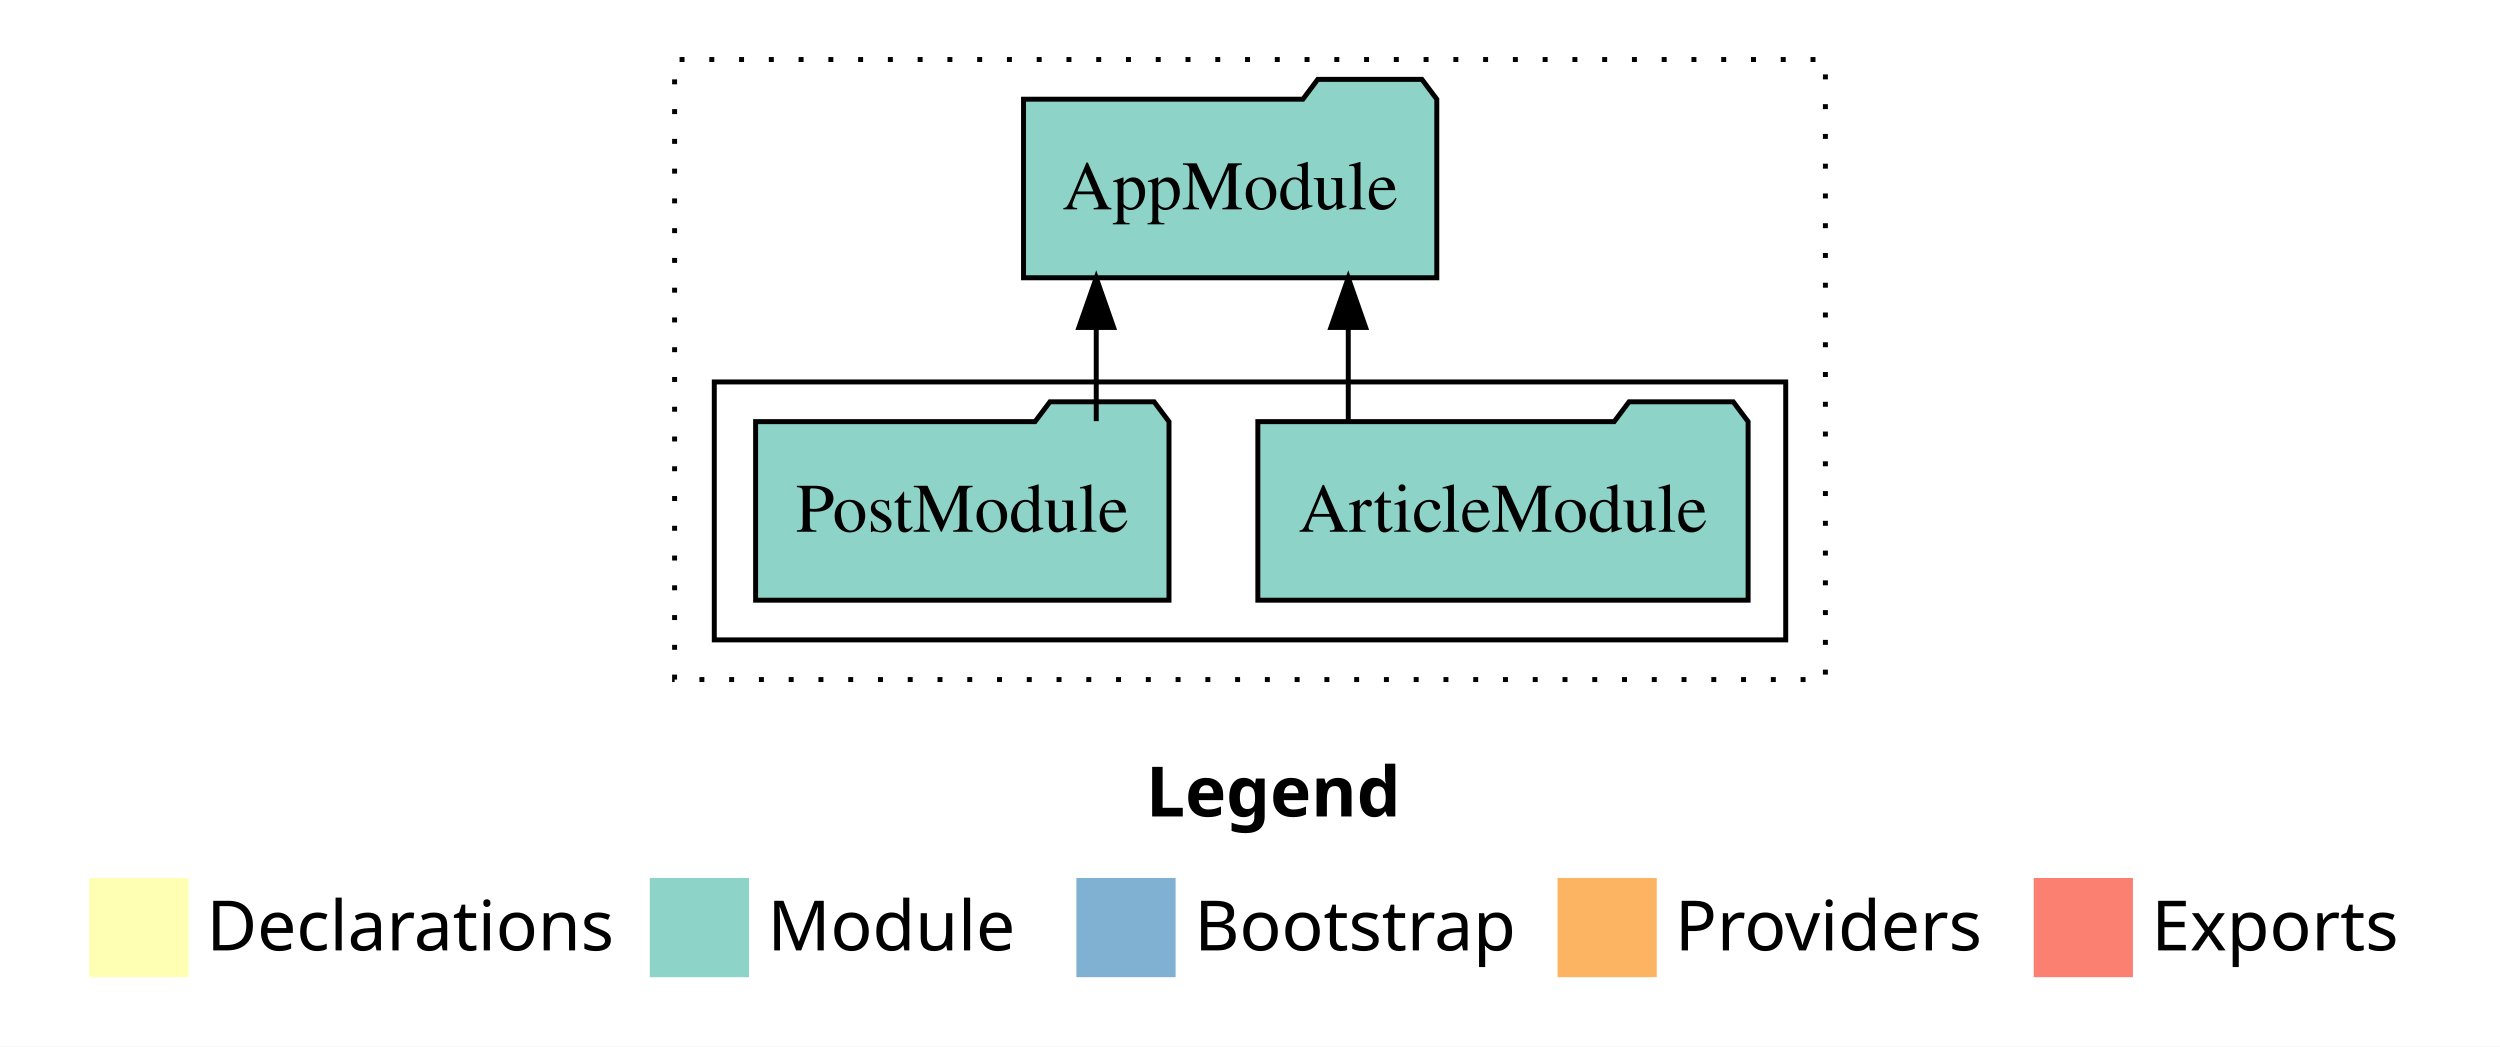
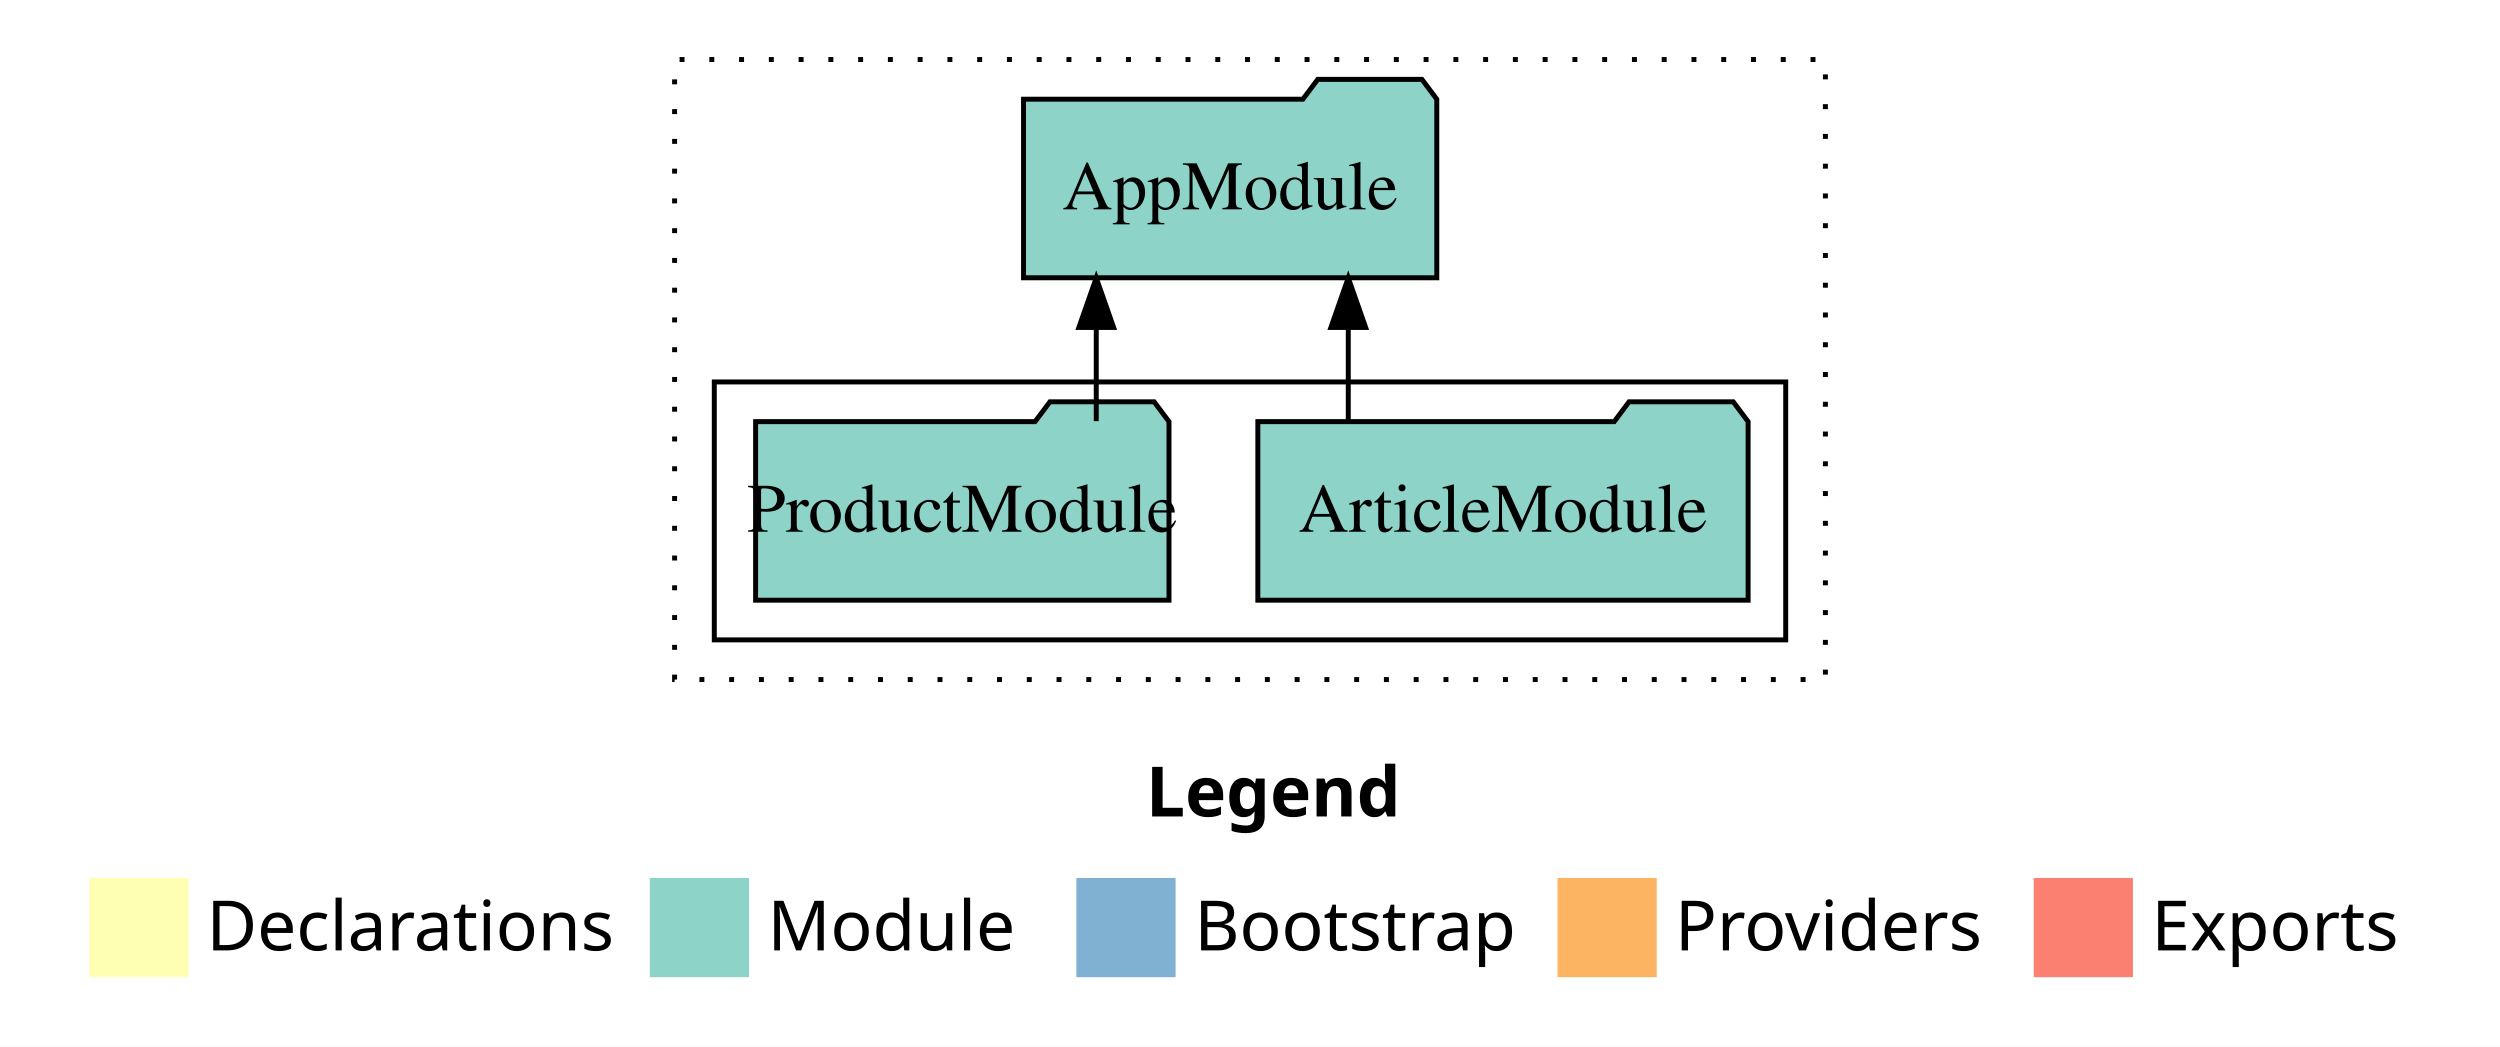
<svg xmlns="http://www.w3.org/2000/svg" width="504pt" height="211pt" viewBox="0.00 0.00 504.00 211.00">
  <g id="graph0" class="graph" transform="scale(1 1) rotate(0) translate(4 207)">
    <polygon fill="#ffffff" stroke="transparent" points="-4,4 -4,-207 500,-207 500,4 -4,4" />
    <text text-anchor="start" x="227.009" y="-42.4" font-family="sans-serif" font-weight="bold" font-size="14.00" fill="#000000">Legend</text>
    <polygon fill="#ffffb3" stroke="transparent" points="14,-10 14,-30 34,-30 34,-10 14,-10" />
    <text text-anchor="start" x="37.629" y="-15.4" font-family="sans-serif" font-size="14.00" fill="#000000">  Declarations</text>
    <polygon fill="#8dd3c7" stroke="transparent" points="127,-10 127,-30 147,-30 147,-10 127,-10" />
    <text text-anchor="start" x="150.725" y="-15.4" font-family="sans-serif" font-size="14.00" fill="#000000">  Module</text>
    <polygon fill="#80b1d3" stroke="transparent" points="213,-10 213,-30 233,-30 233,-10 213,-10" />
    <text text-anchor="start" x="236.781" y="-15.4" font-family="sans-serif" font-size="14.00" fill="#000000">  Bootstrap</text>
    <polygon fill="#fdb462" stroke="transparent" points="310,-10 310,-30 330,-30 330,-10 310,-10" />
    <text text-anchor="start" x="333.673" y="-15.4" font-family="sans-serif" font-size="14.00" fill="#000000">  Providers</text>
    <polygon fill="#fb8072" stroke="transparent" points="406,-10 406,-30 426,-30 426,-10 406,-10" />
    <text text-anchor="start" x="429.726" y="-15.4" font-family="sans-serif" font-size="14.00" fill="#000000">  Exports</text>
    <g id="clust1" class="cluster">
      <polygon fill="none" stroke="#000000" stroke-dasharray="1,5" points="132,-70 132,-195 364,-195 364,-70 132,-70" />
    </g>
    <g id="clust3" class="cluster">
      <polygon fill="none" stroke="#000000" points="140,-78 140,-130 356,-130 356,-78 140,-78" />
    </g>
    <g id="node1" class="node">
      <polygon fill="#8dd3c7" stroke="#000000" points="348.419,-122 345.419,-126 324.419,-126 321.419,-122 249.581,-122 249.581,-86 348.419,-86 348.419,-122" />
      <text text-anchor="middle" x="299" y="-99.8" font-family="Times,serif" font-size="14.00" fill="#000000">ArticleModule</text>
    </g>
    <g id="node3" class="node">
      <polygon fill="#8dd3c7" stroke="#000000" points="285.657,-187 282.657,-191 261.657,-191 258.657,-187 202.343,-187 202.343,-151 285.657,-151 285.657,-187" />
      <text text-anchor="middle" x="244" y="-164.8" font-family="Times,serif" font-size="14.00" fill="#000000">AppModule</text>
    </g>
    <g id="edge1" class="edge">
      <path fill="none" stroke="#000000" d="M267.81,-122.106C267.81,-122.106 267.81,-140.991 267.81,-140.991" />
      <polygon fill="#000000" stroke="#000000" points="264.31,-140.991 267.81,-150.991 271.31,-140.991 264.31,-140.991" />
    </g>
    <g id="node2" class="node">
      <polygon fill="#8dd3c7" stroke="#000000" points="231.668,-122 228.668,-126 207.668,-126 204.668,-122 148.332,-122 148.332,-86 231.668,-86 231.668,-122" />
-       <text text-anchor="middle" x="190" y="-99.8" font-family="Times,serif" font-size="14.00" fill="#000000">PostModule</text>
+       <text text-anchor="middle" x="190" y="-99.8" font-family="Times,serif" font-size="14.00" fill="#000000">ProductModule</text>
    </g>
    <g id="edge2" class="edge">
      <path fill="none" stroke="#000000" d="M217.003,-122.106C217.003,-122.106 217.003,-140.991 217.003,-140.991" />
      <polygon fill="#000000" stroke="#000000" points="213.503,-140.991 217.003,-150.991 220.503,-140.991 213.503,-140.991" />
    </g>
  </g>
</svg>
